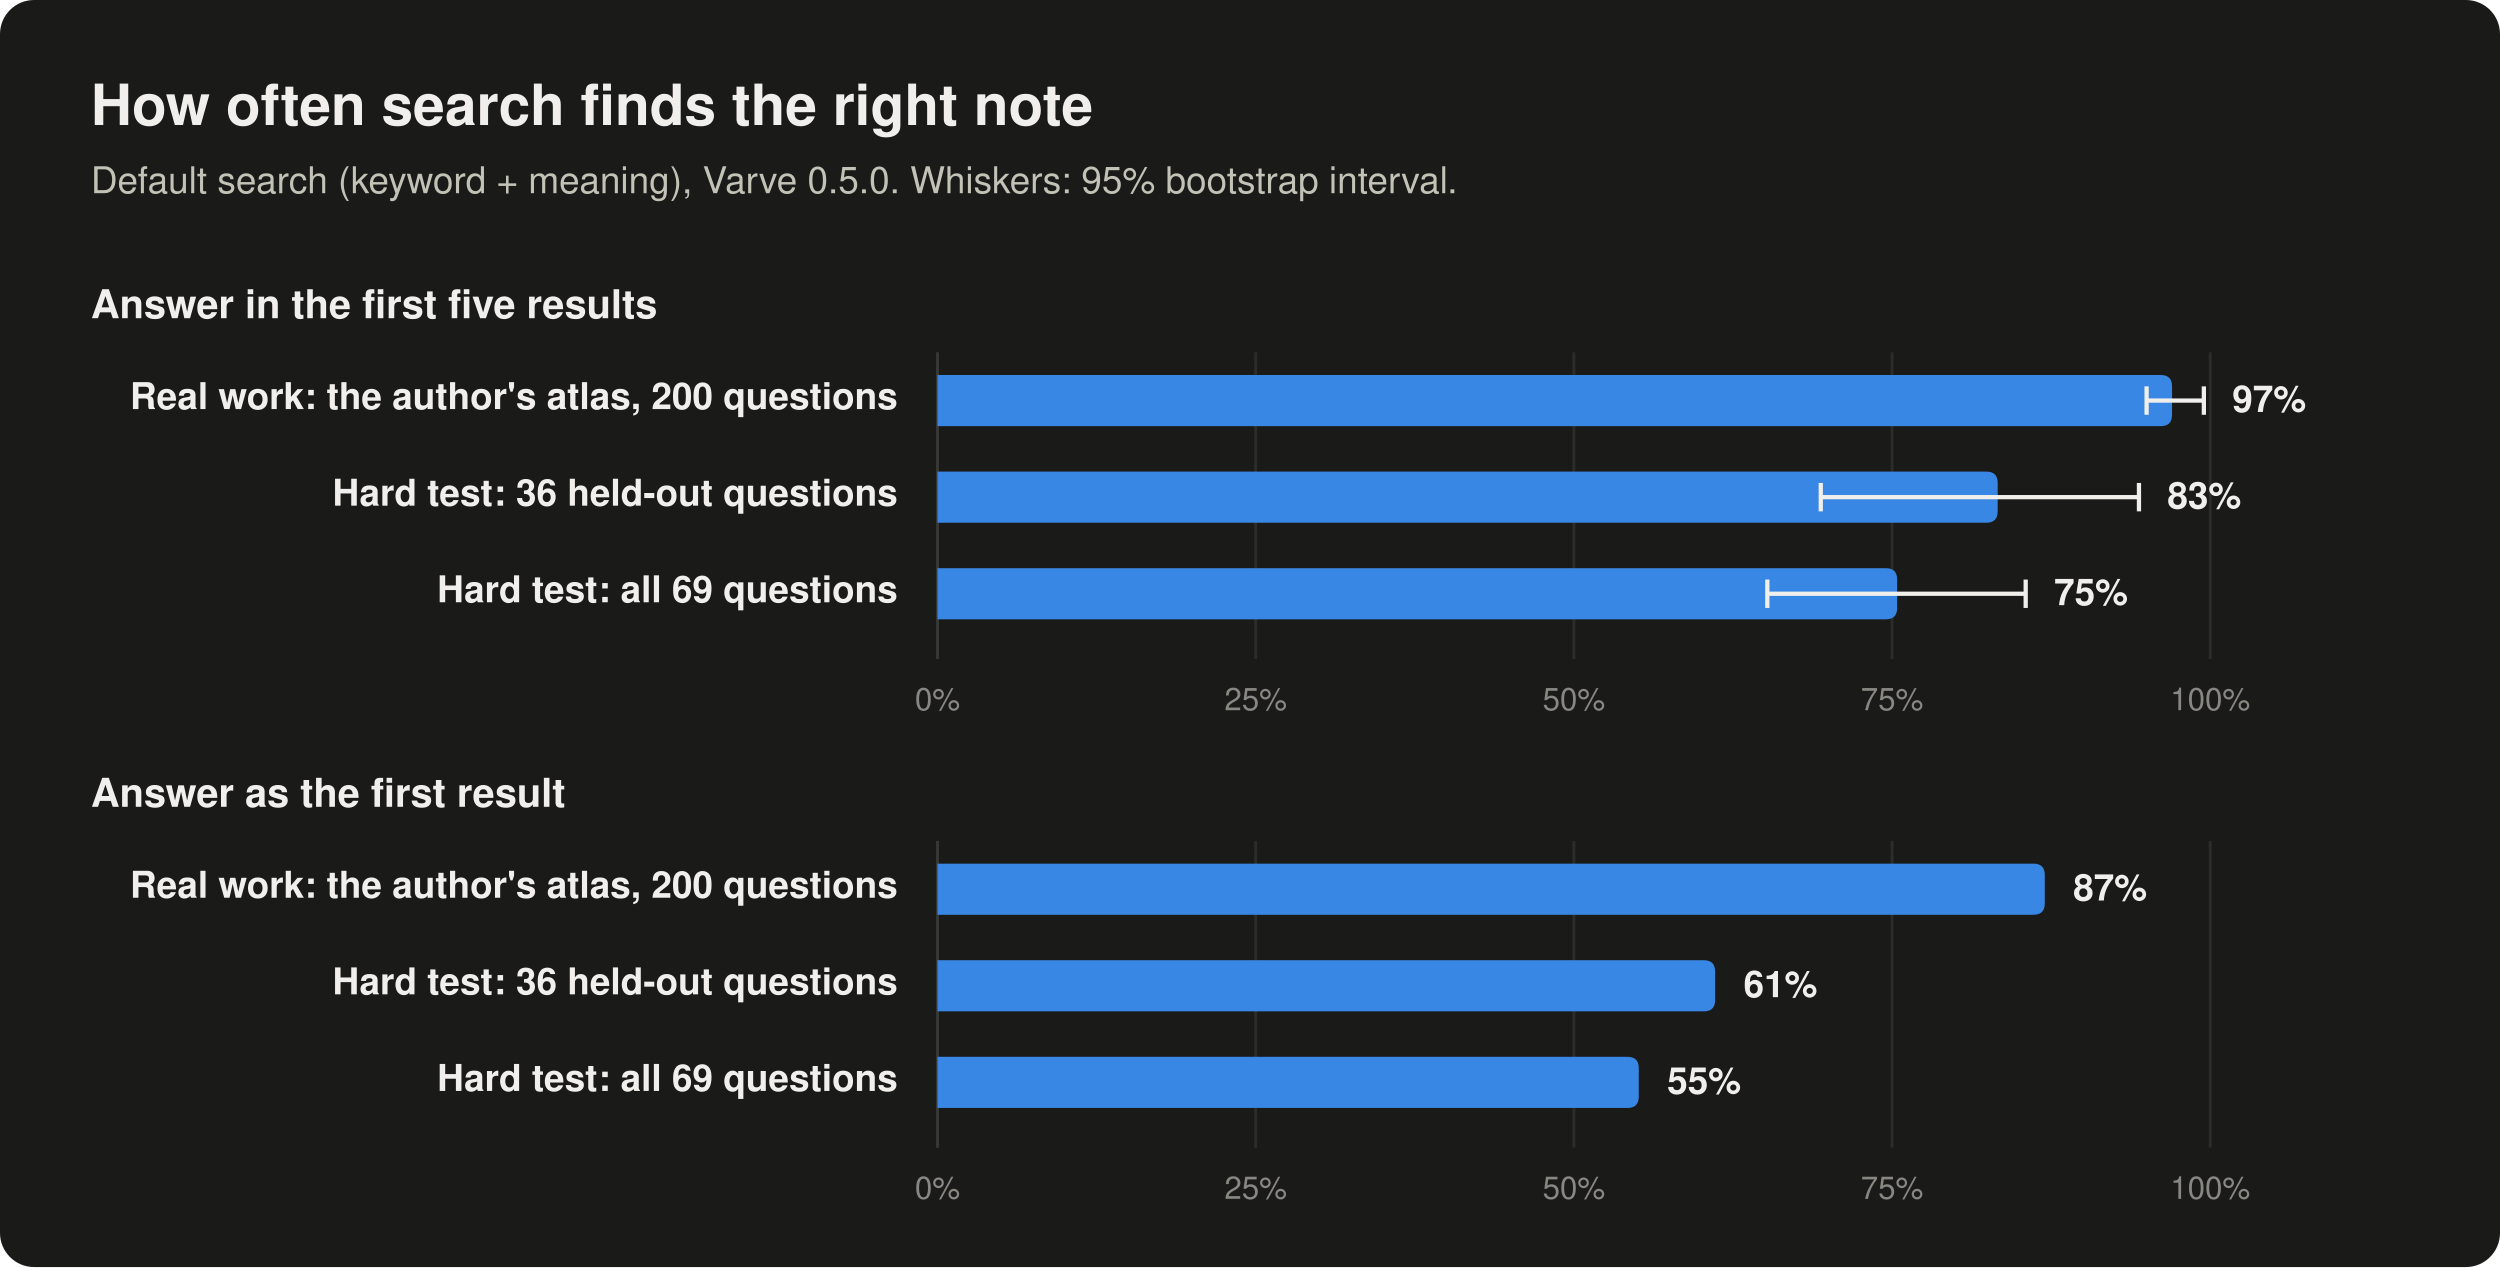
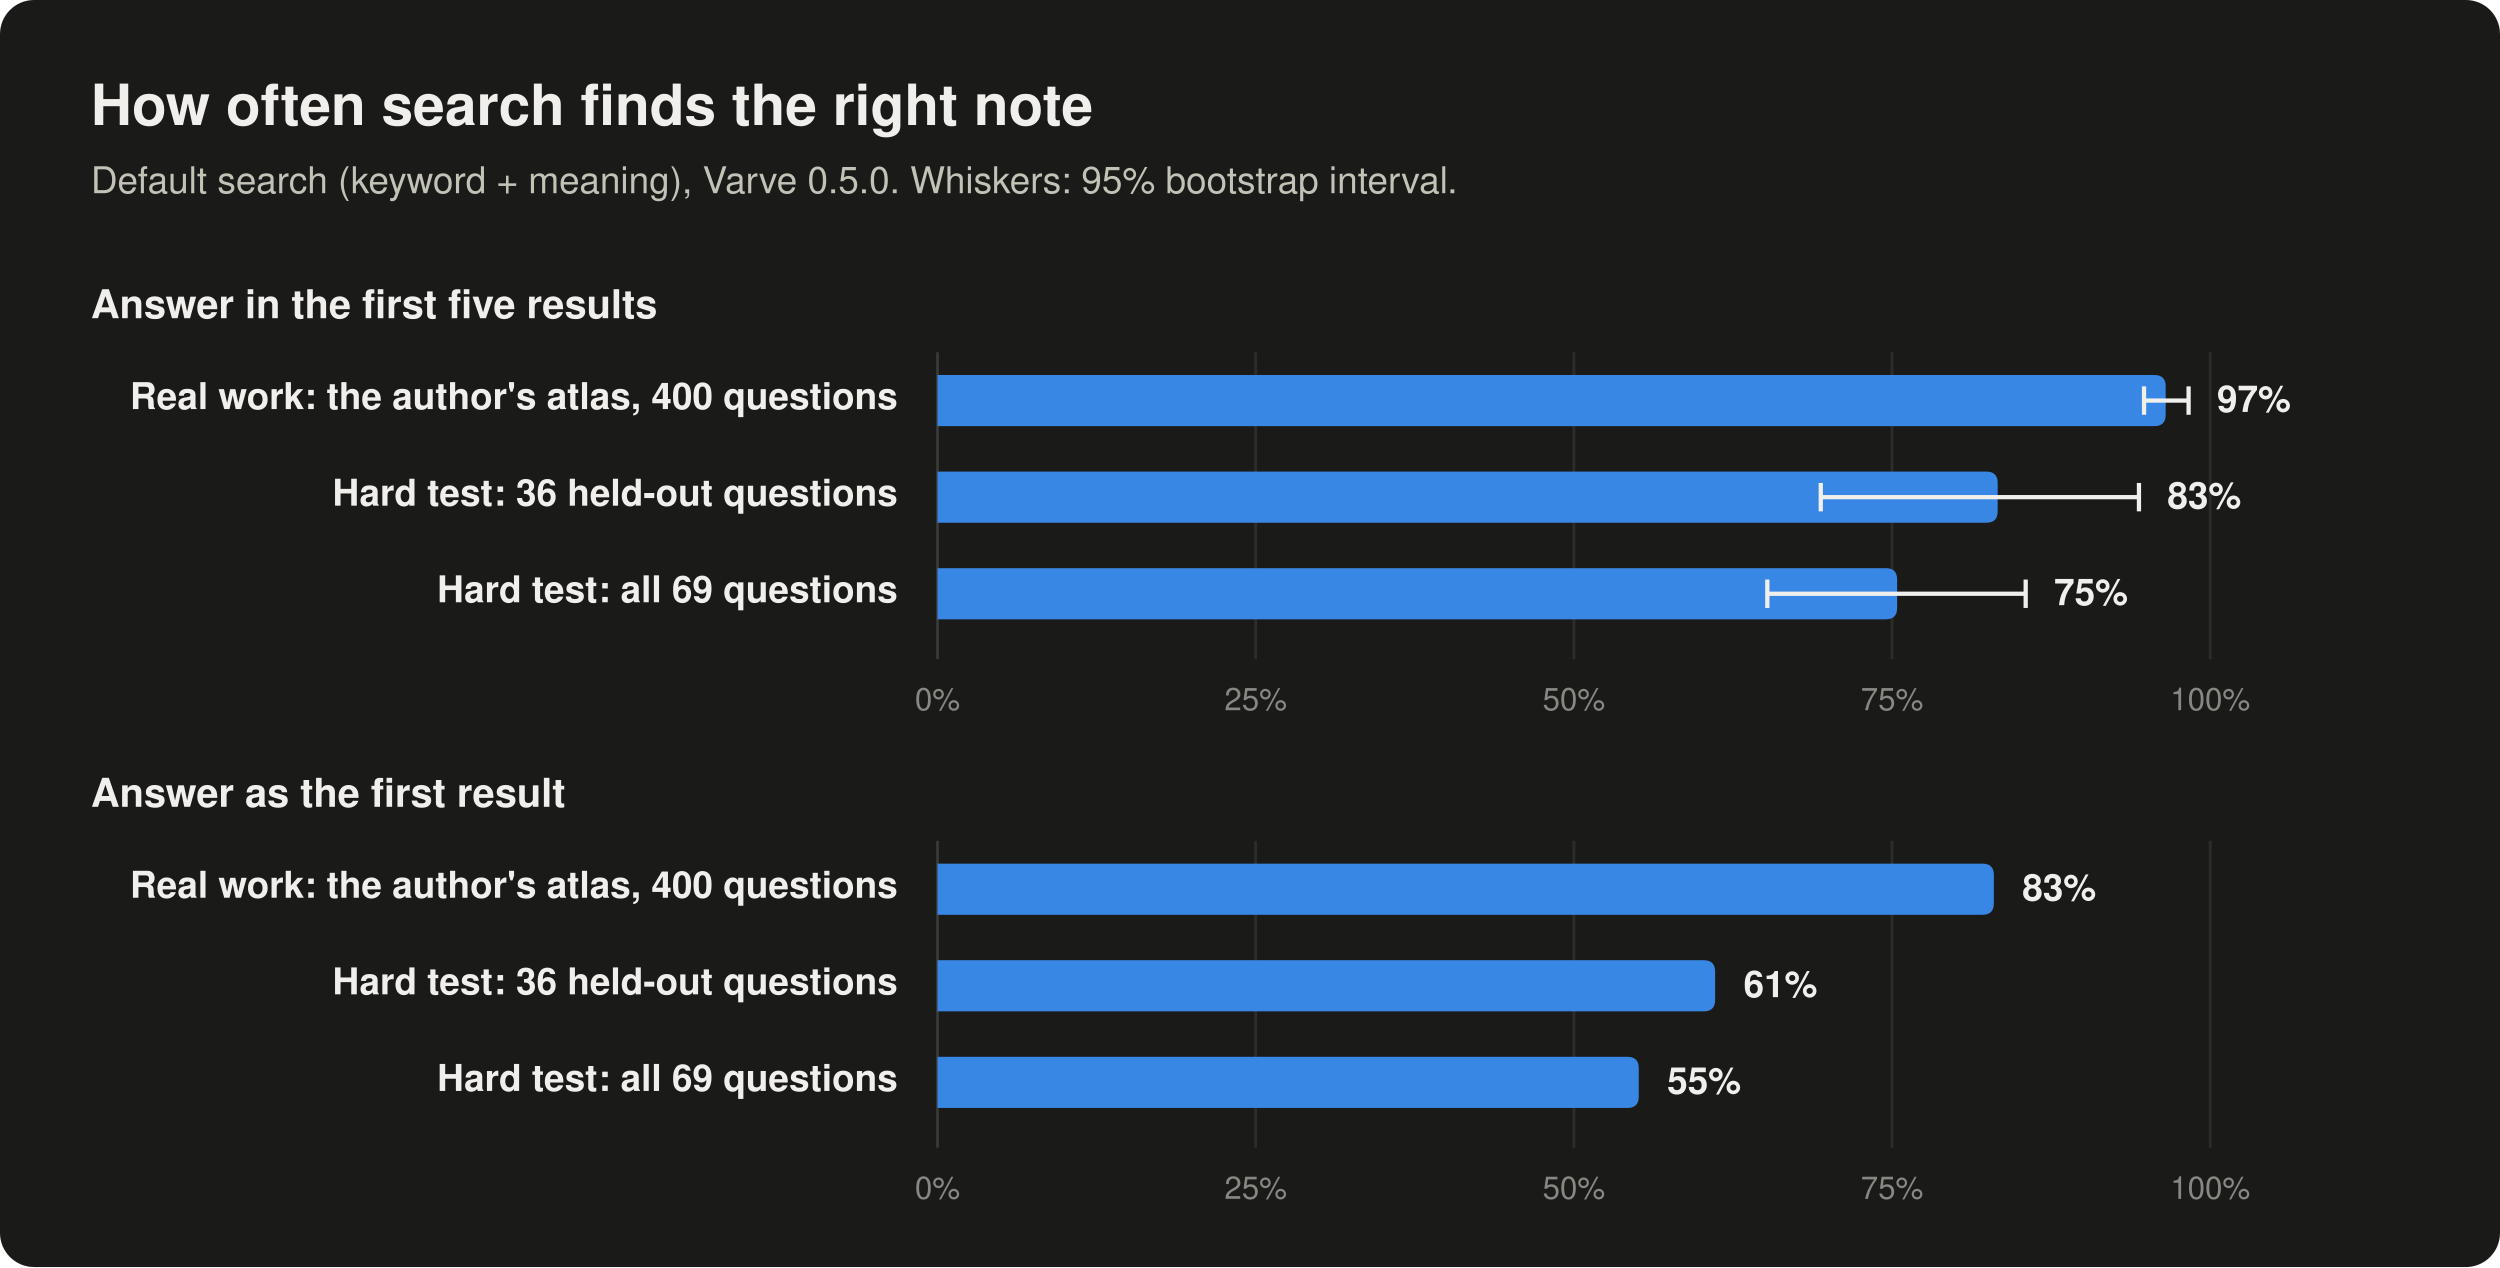
- <svg xmlns="http://www.w3.org/2000/svg" width="880" height="446" viewBox="0 0 880 446" role="img" aria-label="Bar chart: the answer is in the first five results for 97% of questions on the author's atlas, 83% of held-out hard questions and 75% of all hard questions; first for 87%, 61% and 55%" font-family="system-ui, -apple-system, &quot;Segoe UI&quot;, Helvetica, Arial, sans-serif">
+ <svg xmlns="http://www.w3.org/2000/svg" width="880" height="446" viewBox="0 0 880 446" role="img" aria-label="Bar chart: the answer is in the first five results for 97% of 400 questions on the author's atlas, 83% of held-out hard questions and 75% of all hard questions; first for 83%, 61% and 55%" font-family="system-ui, -apple-system, &quot;Segoe UI&quot;, Helvetica, Arial, sans-serif">
  <rect width="880" height="446" rx="12" fill="#1a1a19" />
  <text x="32" y="44" font-size="20" font-weight="700" fill="#f0efec" text-anchor="start">How often search finds the right note</text>
  <text x="32" y="68" font-size="13" font-weight="400" fill="#c3c2b7" text-anchor="start">Default search (keyword + meaning), Varve 0.5.0. Whiskers: 95% bootstrap interval.</text>
  <text x="32" y="112" font-size="14" font-weight="600" fill="#f0efec" text-anchor="start">Answer in the first five results</text>
  <line x1="330" y1="124" x2="330" y2="232" stroke="#383835" stroke-width="1" />
  <text x="330" y="250" font-size="11" font-weight="400" fill="#898781" text-anchor="middle">0%</text>
  <line x1="442" y1="124" x2="442" y2="232" stroke="#2c2c2a" stroke-width="1" />
  <text x="442" y="250" font-size="11" font-weight="400" fill="#898781" text-anchor="middle">25%</text>
  <line x1="554" y1="124" x2="554" y2="232" stroke="#2c2c2a" stroke-width="1" />
  <text x="554" y="250" font-size="11" font-weight="400" fill="#898781" text-anchor="middle">50%</text>
  <line x1="666" y1="124" x2="666" y2="232" stroke="#2c2c2a" stroke-width="1" />
  <text x="666" y="250" font-size="11" font-weight="400" fill="#898781" text-anchor="middle">75%</text>
  <line x1="778" y1="124" x2="778" y2="232" stroke="#2c2c2a" stroke-width="1" />
  <text x="778" y="250" font-size="11" font-weight="400" fill="#898781" text-anchor="middle">100%</text>
  <g transform="translate(0 130)">
-     <text x="316" y="14" font-size="13" font-weight="600" fill="#f0efec" text-anchor="end">Real work: the author's atlas, 200 questions</text>
-     <path d="M330,2 H760.56 Q764.56,2 764.56,6 V16 Q764.56,20 760.56,20 H330 Z" fill="#3987e5" />
-     <path d="M755.6,11 H775.76 M755.6,6 V16 M775.76,6 V16" stroke="#f0efec" stroke-width="1.5" fill="none" />
-     <text x="785.76" y="15" font-size="13" font-weight="700" fill="#f0efec" text-anchor="start">97%</text>
+     <text x="316" y="14" font-size="13" font-weight="600" fill="#f0efec" text-anchor="end">Real work: the author's atlas, 400 questions</text>
+     <path d="M330,2 H758.32 Q762.32,2 762.32,6 V16 Q762.32,20 758.32,20 H330 Z" fill="#3987e5" />
+     <path d="M754.704,11 H770.384 M754.704,6 V16 M770.384,6 V16" stroke="#f0efec" stroke-width="1.5" fill="none" />
+     <text x="780.384" y="15" font-size="13" font-weight="700" fill="#f0efec" text-anchor="start">97%</text>
    <text x="316" y="48" font-size="13" font-weight="600" fill="#f0efec" text-anchor="end">Hard test: 36 held-out questions</text>
    <path d="M330,36 H699.184 Q703.184,36 703.184,40 V50 Q703.184,54 699.184,54 H330 Z" fill="#3987e5" />
    <path d="M640.912,45 H752.912 M640.912,40 V50 M752.912,40 V50" stroke="#f0efec" stroke-width="1.5" fill="none" />
    <text x="762.912" y="49" font-size="13" font-weight="700" fill="#f0efec" text-anchor="start">83%</text>
    <text x="316" y="82" font-size="13" font-weight="600" fill="#f0efec" text-anchor="end">Hard test: all 69 questions</text>
    <path d="M330,70 H663.792 Q667.792,70 667.792,74 V84 Q667.792,88 663.792,88 H330 Z" fill="#3987e5" />
    <path d="M622.096,79 H713.04 M622.096,74 V84 M713.04,74 V84" stroke="#f0efec" stroke-width="1.5" fill="none" />
    <text x="723.04" y="83" font-size="13" font-weight="700" fill="#f0efec" text-anchor="start">75%</text>
  </g>
  <text x="32" y="284" font-size="14" font-weight="600" fill="#f0efec" text-anchor="start">Answer as the first result</text>
  <line x1="330" y1="296" x2="330" y2="404" stroke="#383835" stroke-width="1" />
  <text x="330" y="422" font-size="11" font-weight="400" fill="#898781" text-anchor="middle">0%</text>
  <line x1="442" y1="296" x2="442" y2="404" stroke="#2c2c2a" stroke-width="1" />
  <text x="442" y="422" font-size="11" font-weight="400" fill="#898781" text-anchor="middle">25%</text>
  <line x1="554" y1="296" x2="554" y2="404" stroke="#2c2c2a" stroke-width="1" />
  <text x="554" y="422" font-size="11" font-weight="400" fill="#898781" text-anchor="middle">50%</text>
  <line x1="666" y1="296" x2="666" y2="404" stroke="#2c2c2a" stroke-width="1" />
  <text x="666" y="422" font-size="11" font-weight="400" fill="#898781" text-anchor="middle">75%</text>
  <line x1="778" y1="296" x2="778" y2="404" stroke="#2c2c2a" stroke-width="1" />
  <text x="778" y="422" font-size="11" font-weight="400" fill="#898781" text-anchor="middle">100%</text>
  <g transform="translate(0 302)">
-     <text x="316" y="14" font-size="13" font-weight="600" fill="#f0efec" text-anchor="end">Real work: the author's atlas, 200 questions</text>
-     <path d="M330,2 H715.76 Q719.76,2 719.76,6 V16 Q719.76,20 715.76,20 H330 Z" fill="#3987e5" />
-     <text x="729.76" y="15" font-size="13" font-weight="700" fill="#f0efec" text-anchor="start">87%</text>
+     <text x="316" y="14" font-size="13" font-weight="600" fill="#f0efec" text-anchor="end">Real work: the author's atlas, 400 questions</text>
+     <path d="M330,2 H697.84 Q701.84,2 701.84,6 V16 Q701.84,20 697.84,20 H330 Z" fill="#3987e5" />
+     <text x="711.84" y="15" font-size="13" font-weight="700" fill="#f0efec" text-anchor="start">83%</text>
    <text x="316" y="48" font-size="13" font-weight="600" fill="#f0efec" text-anchor="end">Hard test: 36 held-out questions</text>
    <path d="M330,36 H599.728 Q603.728,36 603.728,40 V50 Q603.728,54 599.728,54 H330 Z" fill="#3987e5" />
    <text x="613.728" y="49" font-size="13" font-weight="700" fill="#f0efec" text-anchor="start">61%</text>
    <text x="316" y="82" font-size="13" font-weight="600" fill="#f0efec" text-anchor="end">Hard test: all 69 questions</text>
    <path d="M330,70 H572.848 Q576.848,70 576.848,74 V84 Q576.848,88 572.848,88 H330 Z" fill="#3987e5" />
    <text x="586.848" y="83" font-size="13" font-weight="700" fill="#f0efec" text-anchor="start">55%</text>
  </g>
</svg>
